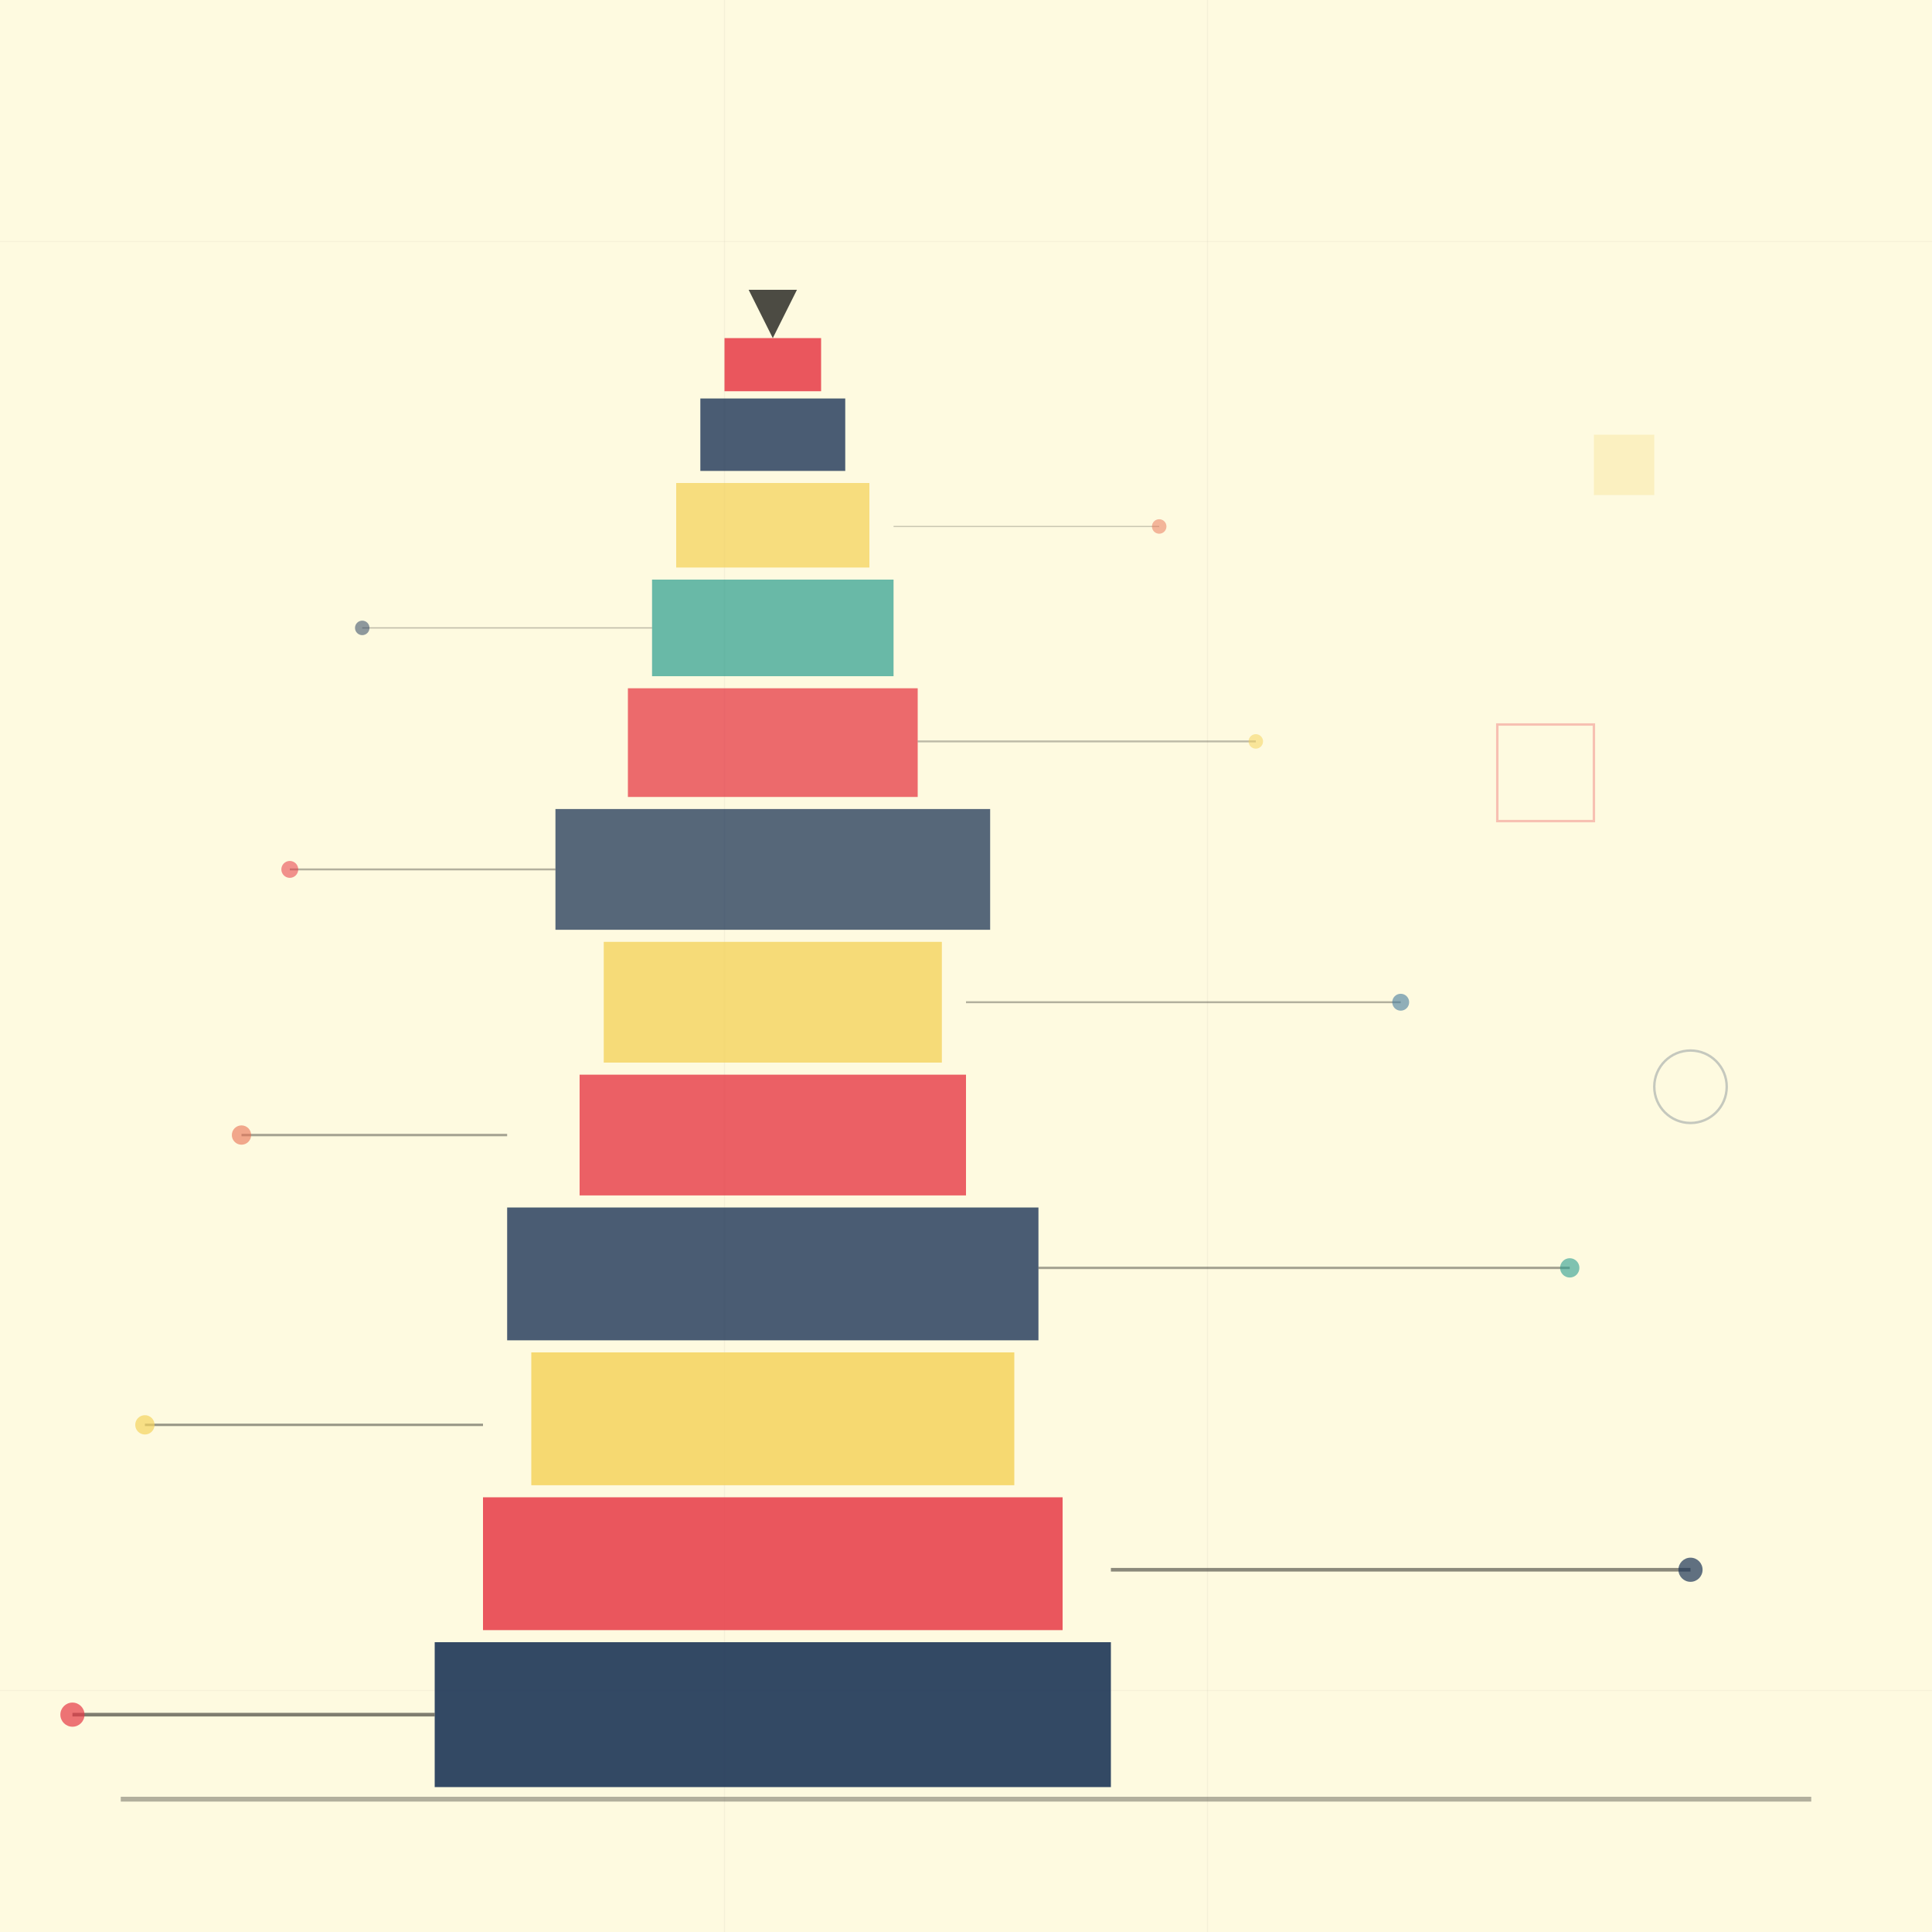
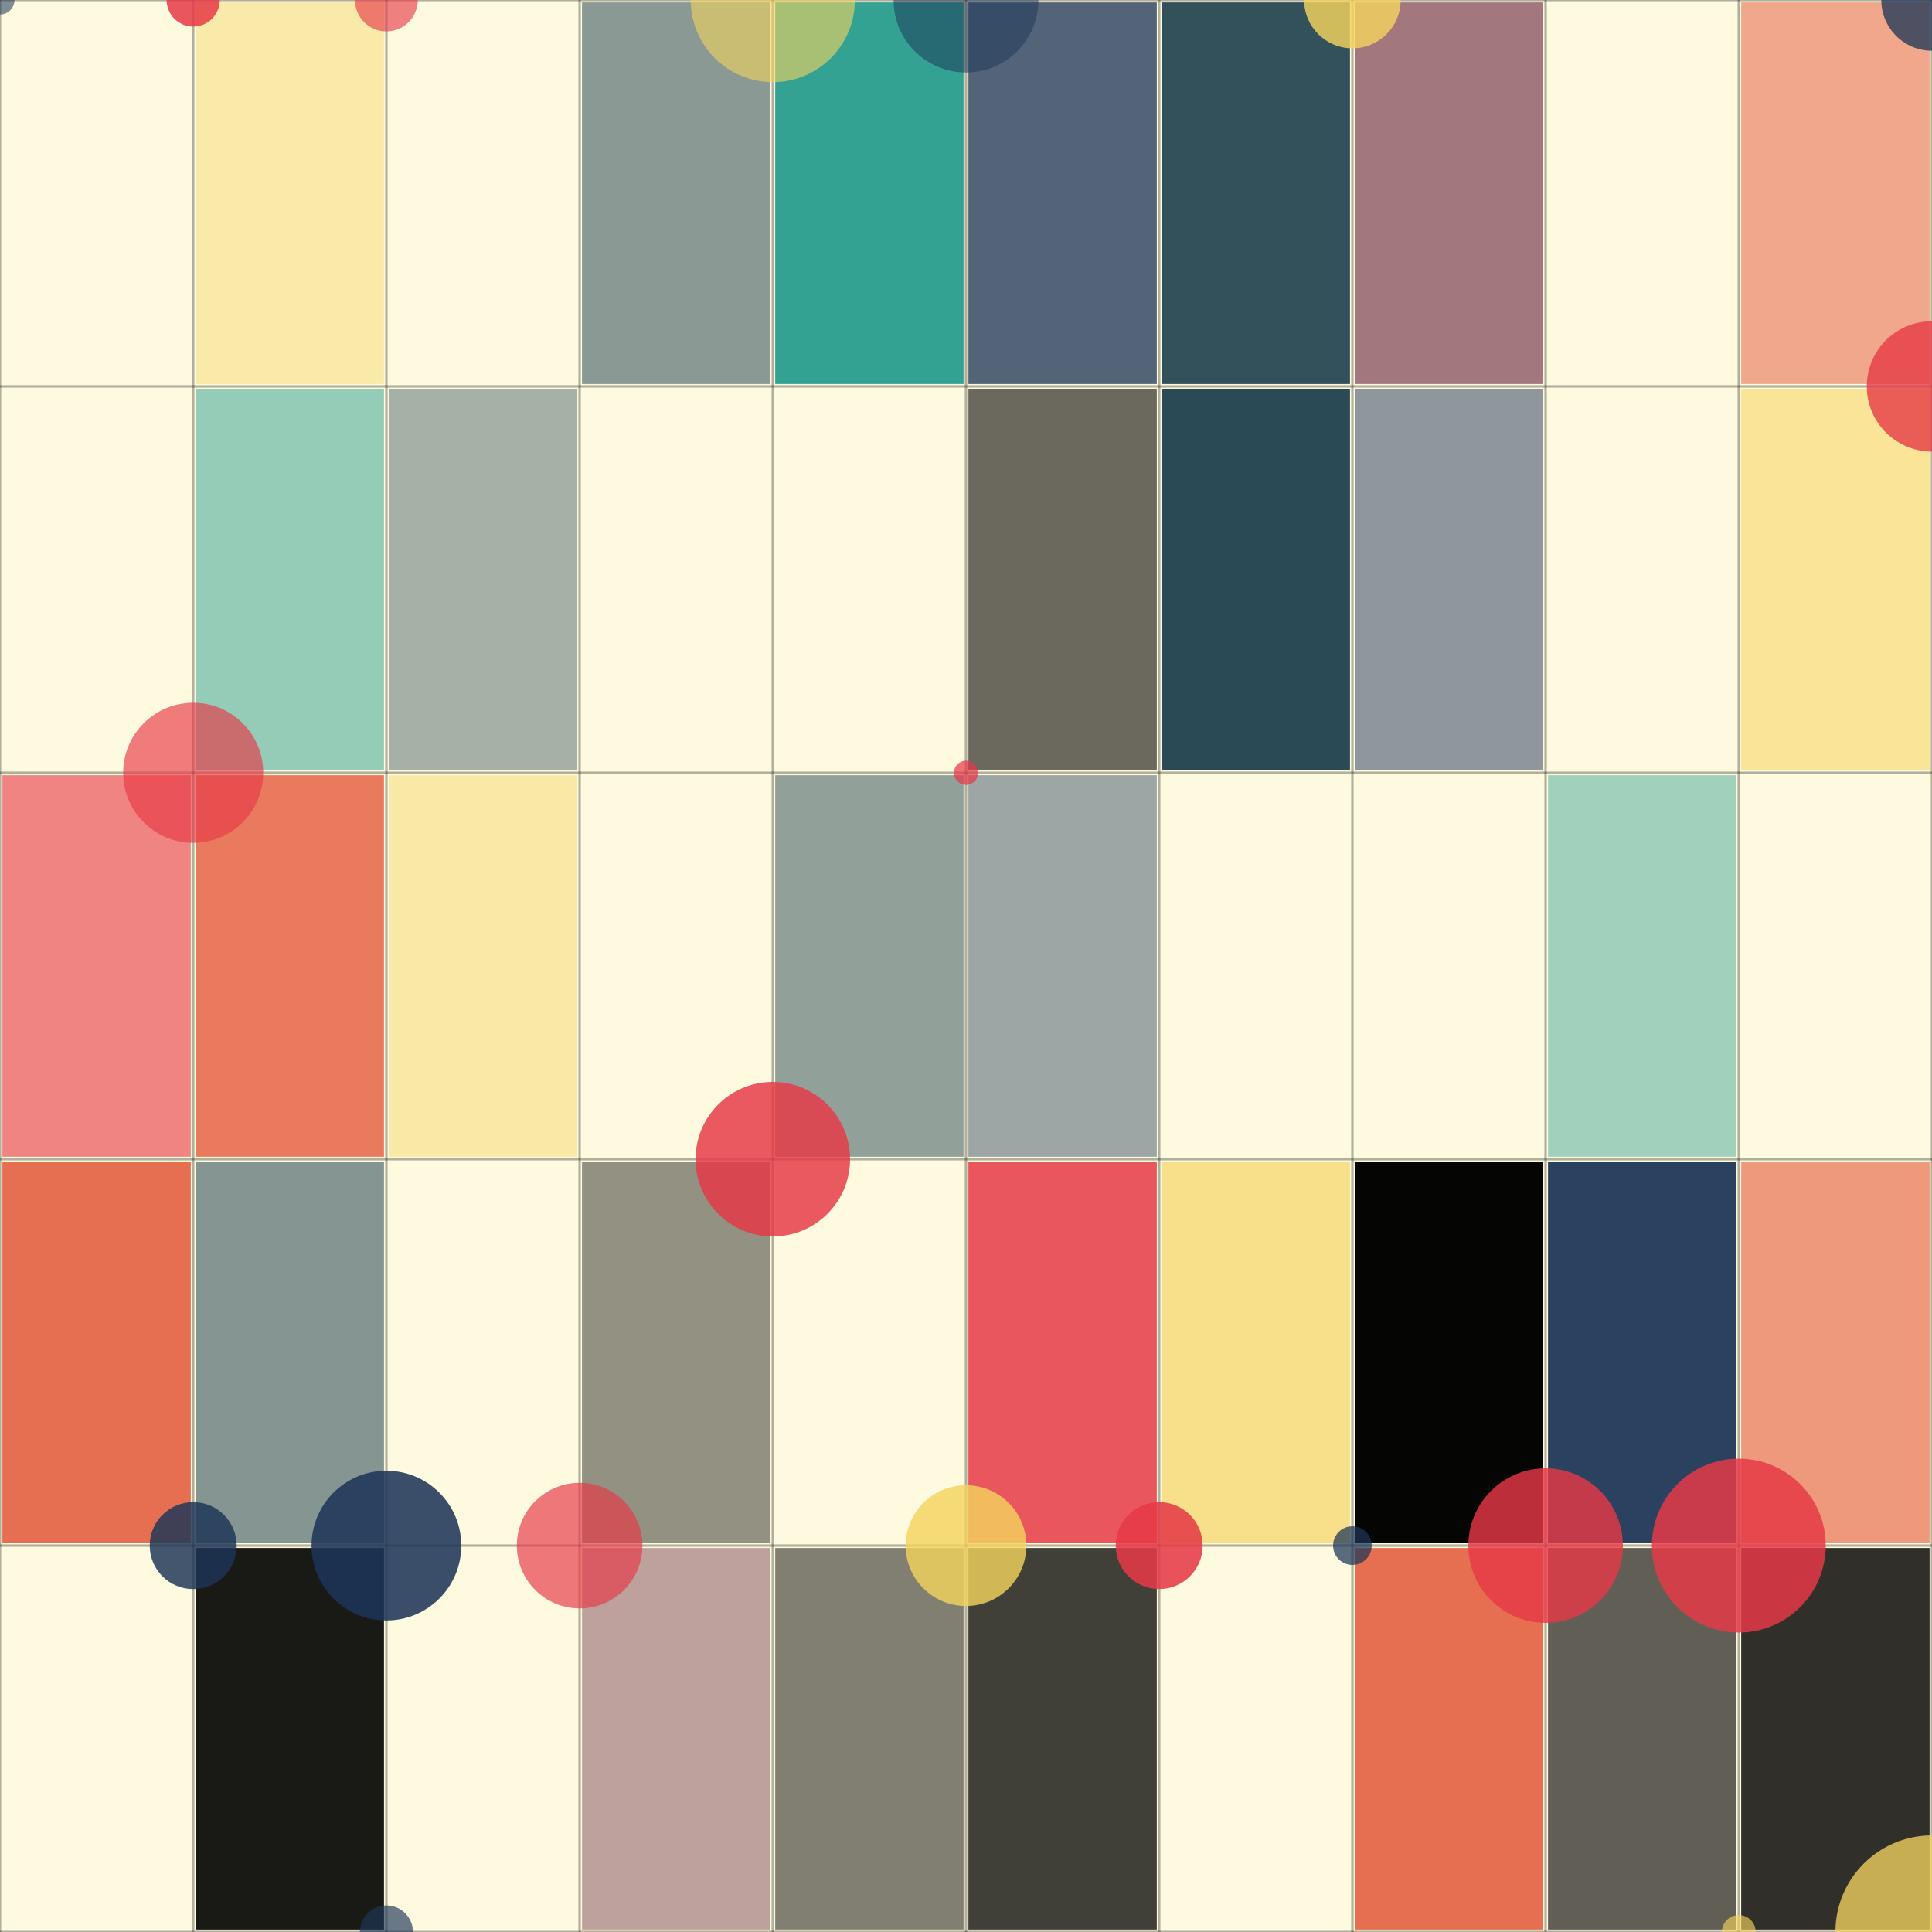
<svg xmlns="http://www.w3.org/2000/svg" viewBox="0 0 800 800" width="800" height="800">
-   <rect width="800" height="800" fill="#FEFAE0" />
-   <line x1="300" y1="0" x2="300" y2="800" stroke="#A89F91" stroke-width="0.5" opacity="0.1" />
-   <line x1="500" y1="0" x2="500" y2="800" stroke="#A89F91" stroke-width="0.5" opacity="0.1" />
-   <line x1="0" y1="100" x2="800" y2="100" stroke="#A89F91" stroke-width="0.5" opacity="0.08" />
-   <line x1="0" y1="700" x2="800" y2="700" stroke="#A89F91" stroke-width="0.5" opacity="0.08" />
-   <rect x="180" y="680" width="280" height="60" fill="#1D3557" opacity="0.9" />
-   <rect x="200" y="620" width="240" height="55" fill="#E63946" opacity="0.85" />
-   <rect x="220" y="560" width="200" height="55" fill="#F4D35E" opacity="0.85" />
-   <rect x="210" y="500" width="220" height="55" fill="#1D3557" opacity="0.8" />
-   <rect x="240" y="445" width="160" height="50" fill="#E63946" opacity="0.8" />
-   <rect x="250" y="390" width="140" height="50" fill="#F4D35E" opacity="0.8" />
-   <rect x="230" y="335" width="180" height="50" fill="#1D3557" opacity="0.75" />
-   <rect x="260" y="285" width="120" height="45" fill="#E63946" opacity="0.75" />
-   <rect x="270" y="240" width="100" height="40" fill="#2A9D8F" opacity="0.7" />
-   <rect x="280" y="200" width="80" height="35" fill="#F4D35E" opacity="0.75" />
-   <rect x="290" y="165" width="60" height="30" fill="#1D3557" opacity="0.8" />
-   <rect x="300" y="140" width="40" height="22" fill="#E63946" opacity="0.85" />
-   <line x1="180" y1="710" x2="30" y2="710" stroke="#000000" stroke-width="1.5" opacity="0.5" />
-   <line x1="460" y1="650" x2="700" y2="650" stroke="#000000" stroke-width="1.5" opacity="0.45" />
-   <line x1="200" y1="590" x2="60" y2="590" stroke="#000000" stroke-width="1" opacity="0.4" />
-   <line x1="430" y1="525" x2="650" y2="525" stroke="#000000" stroke-width="1" opacity="0.35" />
-   <line x1="210" y1="470" x2="100" y2="470" stroke="#000000" stroke-width="1" opacity="0.35" />
-   <line x1="400" y1="415" x2="580" y2="415" stroke="#000000" stroke-width="0.8" opacity="0.3" />
-   <line x1="230" y1="360" x2="120" y2="360" stroke="#000000" stroke-width="0.8" opacity="0.3" />
-   <line x1="380" y1="307" x2="520" y2="307" stroke="#000000" stroke-width="0.8" opacity="0.25" />
-   <line x1="270" y1="260" x2="150" y2="260" stroke="#000000" stroke-width="0.5" opacity="0.25" />
-   <line x1="370" y1="218" x2="480" y2="218" stroke="#000000" stroke-width="0.5" opacity="0.2" />
-   <circle cx="30" cy="710" r="5" fill="#E63946" opacity="0.7" />
-   <circle cx="700" cy="650" r="5" fill="#1D3557" opacity="0.7" />
-   <circle cx="60" cy="590" r="4" fill="#F4D35E" opacity="0.7" />
-   <circle cx="650" cy="525" r="4" fill="#2A9D8F" opacity="0.6" />
-   <circle cx="100" cy="470" r="4" fill="#E76F51" opacity="0.6" />
-   <circle cx="580" cy="415" r="3.5" fill="#457B9D" opacity="0.6" />
-   <circle cx="120" cy="360" r="3.5" fill="#E63946" opacity="0.55" />
-   <circle cx="520" cy="307" r="3" fill="#F4D35E" opacity="0.55" />
-   <circle cx="150" cy="260" r="3" fill="#1D3557" opacity="0.5" />
-   <circle cx="480" cy="218" r="3" fill="#E76F51" opacity="0.5" />
-   <polygon points="320,140 310,120 330,120" fill="#000000" opacity="0.7" />
-   <line x1="50" y1="745" x2="750" y2="745" stroke="#000000" stroke-width="2" opacity="0.3" />
-   <rect x="620" y="300" width="40" height="40" fill="none" stroke="#E63946" stroke-width="1" opacity="0.3" />
-   <rect x="660" y="180" width="25" height="25" fill="#F4D35E" opacity="0.25" />
-   <circle cx="700" cy="450" r="15" fill="none" stroke="#1D3557" stroke-width="1" opacity="0.25" />
+   <rect x="0" y="0" width="800" height="800" fill="#FEFAE0" opacity="1.00" />
+   <rect x="81" y="1" width="78" height="158" fill="#F4D35E" opacity="0.42" />
+   <rect x="241" y="1" width="78" height="158" fill="#264653" opacity="0.54" />
+   <rect x="321" y="1" width="78" height="158" fill="#2A9D8F" opacity="0.95" />
+   <rect x="401" y="1" width="78" height="158" fill="#1D3557" opacity="0.76" />
+   <rect x="481" y="1" width="78" height="158" fill="#264653" opacity="0.94" />
+   <rect x="561" y="1" width="78" height="158" fill="#6D2E46" opacity="0.64" />
+   <rect x="721" y="1" width="78" height="158" fill="#E76F51" opacity="0.60" />
+   <rect x="81" y="161" width="78" height="158" fill="#2A9D8F" opacity="0.50" />
+   <rect x="161" y="161" width="78" height="158" fill="#264653" opacity="0.41" />
+   <rect x="401" y="161" width="78" height="158" fill="#000000" opacity="0.58" />
+   <rect x="481" y="161" width="78" height="158" fill="#264653" opacity="0.98" />
+   <rect x="561" y="161" width="78" height="158" fill="#1D3557" opacity="0.50" />
+   <rect x="721" y="161" width="78" height="158" fill="#F4D35E" opacity="0.56" />
+   <rect x="1" y="321" width="78" height="158" fill="#E63946" opacity="0.61" />
+   <rect x="81" y="321" width="78" height="158" fill="#E76F51" opacity="0.92" />
+   <rect x="161" y="321" width="78" height="158" fill="#F4D35E" opacity="0.44" />
+   <rect x="321" y="321" width="78" height="158" fill="#264653" opacity="0.50" />
+   <rect x="401" y="321" width="78" height="158" fill="#1D3557" opacity="0.43" />
+   <rect x="641" y="321" width="78" height="158" fill="#2A9D8F" opacity="0.44" />
+   <rect x="1" y="481" width="78" height="158" fill="#E76F51" opacity="1.00" />
+   <rect x="81" y="481" width="78" height="158" fill="#264653" opacity="0.56" />
+   <rect x="241" y="481" width="78" height="158" fill="#000000" opacity="0.42" />
+   <rect x="401" y="481" width="78" height="158" fill="#E63946" opacity="0.85" />
+   <rect x="481" y="481" width="78" height="158" fill="#F4D35E" opacity="0.66" />
+   <rect x="561" y="481" width="78" height="158" fill="#000000" opacity="0.98" />
+   <rect x="641" y="481" width="78" height="158" fill="#1D3557" opacity="0.94" />
+   <rect x="721" y="481" width="78" height="158" fill="#E76F51" opacity="0.70" />
+   <rect x="81" y="641" width="78" height="158" fill="#000000" opacity="0.90" />
+   <rect x="241" y="641" width="78" height="158" fill="#6D2E46" opacity="0.44" />
+   <rect x="321" y="641" width="78" height="158" fill="#000000" opacity="0.49" />
+   <rect x="401" y="641" width="78" height="158" fill="#000000" opacity="0.75" />
+   <rect x="561" y="641" width="78" height="158" fill="#E76F51" opacity="1.00" />
+   <rect x="641" y="641" width="78" height="158" fill="#000000" opacity="0.62" />
+   <rect x="721" y="641" width="78" height="158" fill="#000000" opacity="0.81" />
+   <line x1="0" y1="0" x2="0" y2="800" stroke="#000000" stroke-width="1" opacity="0.30" />
+   <line x1="80" y1="0" x2="80" y2="800" stroke="#000000" stroke-width="1" opacity="0.30" />
+   <line x1="160" y1="0" x2="160" y2="800" stroke="#000000" stroke-width="1" opacity="0.30" />
+   <line x1="240" y1="0" x2="240" y2="800" stroke="#000000" stroke-width="1" opacity="0.30" />
+   <line x1="320" y1="0" x2="320" y2="800" stroke="#000000" stroke-width="1" opacity="0.30" />
+   <line x1="400" y1="0" x2="400" y2="800" stroke="#000000" stroke-width="1" opacity="0.30" />
+   <line x1="480" y1="0" x2="480" y2="800" stroke="#000000" stroke-width="1" opacity="0.30" />
+   <line x1="560" y1="0" x2="560" y2="800" stroke="#000000" stroke-width="1" opacity="0.30" />
+   <line x1="640" y1="0" x2="640" y2="800" stroke="#000000" stroke-width="1" opacity="0.30" />
+   <line x1="720" y1="0" x2="720" y2="800" stroke="#000000" stroke-width="1" opacity="0.30" />
+   <line x1="800" y1="0" x2="800" y2="800" stroke="#000000" stroke-width="1" opacity="0.30" />
+   <line x1="0" y1="0" x2="800" y2="0" stroke="#000000" stroke-width="1" opacity="0.30" />
+   <line x1="0" y1="160" x2="800" y2="160" stroke="#000000" stroke-width="1" opacity="0.30" />
+   <line x1="0" y1="320" x2="800" y2="320" stroke="#000000" stroke-width="1" opacity="0.30" />
+   <line x1="0" y1="480" x2="800" y2="480" stroke="#000000" stroke-width="1" opacity="0.30" />
+   <line x1="0" y1="640" x2="800" y2="640" stroke="#000000" stroke-width="1" opacity="0.30" />
+   <line x1="0" y1="800" x2="800" y2="800" stroke="#000000" stroke-width="1" opacity="0.30" />
+   <circle cx="0" cy="0" r="6" fill="#1D3557" opacity="0.56" />
+   <circle cx="80" cy="0" r="11" fill="#E63946" opacity="0.85" />
+   <circle cx="160" cy="0" r="13" fill="#E63946" opacity="0.63" />
+   <circle cx="320" cy="0" r="34" fill="#F4D35E" opacity="0.60" />
+   <circle cx="400" cy="0" r="30" fill="#1D3557" opacity="0.52" />
+   <circle cx="560" cy="0" r="20" fill="#F4D35E" opacity="0.82" />
+   <circle cx="800" cy="0" r="21" fill="#1D3557" opacity="0.76" />
+   <circle cx="800" cy="160" r="27" fill="#E63946" opacity="0.79" />
+   <circle cx="80" cy="320" r="29" fill="#E63946" opacity="0.66" />
+   <circle cx="400" cy="320" r="5" fill="#E63946" opacity="0.71" />
+   <circle cx="320" cy="480" r="32" fill="#E63946" opacity="0.83" />
+   <circle cx="80" cy="640" r="18" fill="#1D3557" opacity="0.83" />
+   <circle cx="160" cy="640" r="31" fill="#1D3557" opacity="0.87" />
+   <circle cx="240" cy="640" r="26" fill="#E63946" opacity="0.67" />
+   <circle cx="400" cy="640" r="25" fill="#F4D35E" opacity="0.81" />
+   <circle cx="480" cy="640" r="18" fill="#E63946" opacity="0.87" />
+   <circle cx="560" cy="640" r="8" fill="#1D3557" opacity="0.73" />
+   <circle cx="640" cy="640" r="32" fill="#E63946" opacity="0.81" />
+   <circle cx="720" cy="640" r="36" fill="#E63946" opacity="0.84" />
+   <circle cx="160" cy="800" r="11" fill="#1D3557" opacity="0.66" />
+   <circle cx="720" cy="800" r="7" fill="#F4D35E" opacity="0.64" />
+   <circle cx="800" cy="800" r="40" fill="#F4D35E" opacity="0.77" />
</svg>
